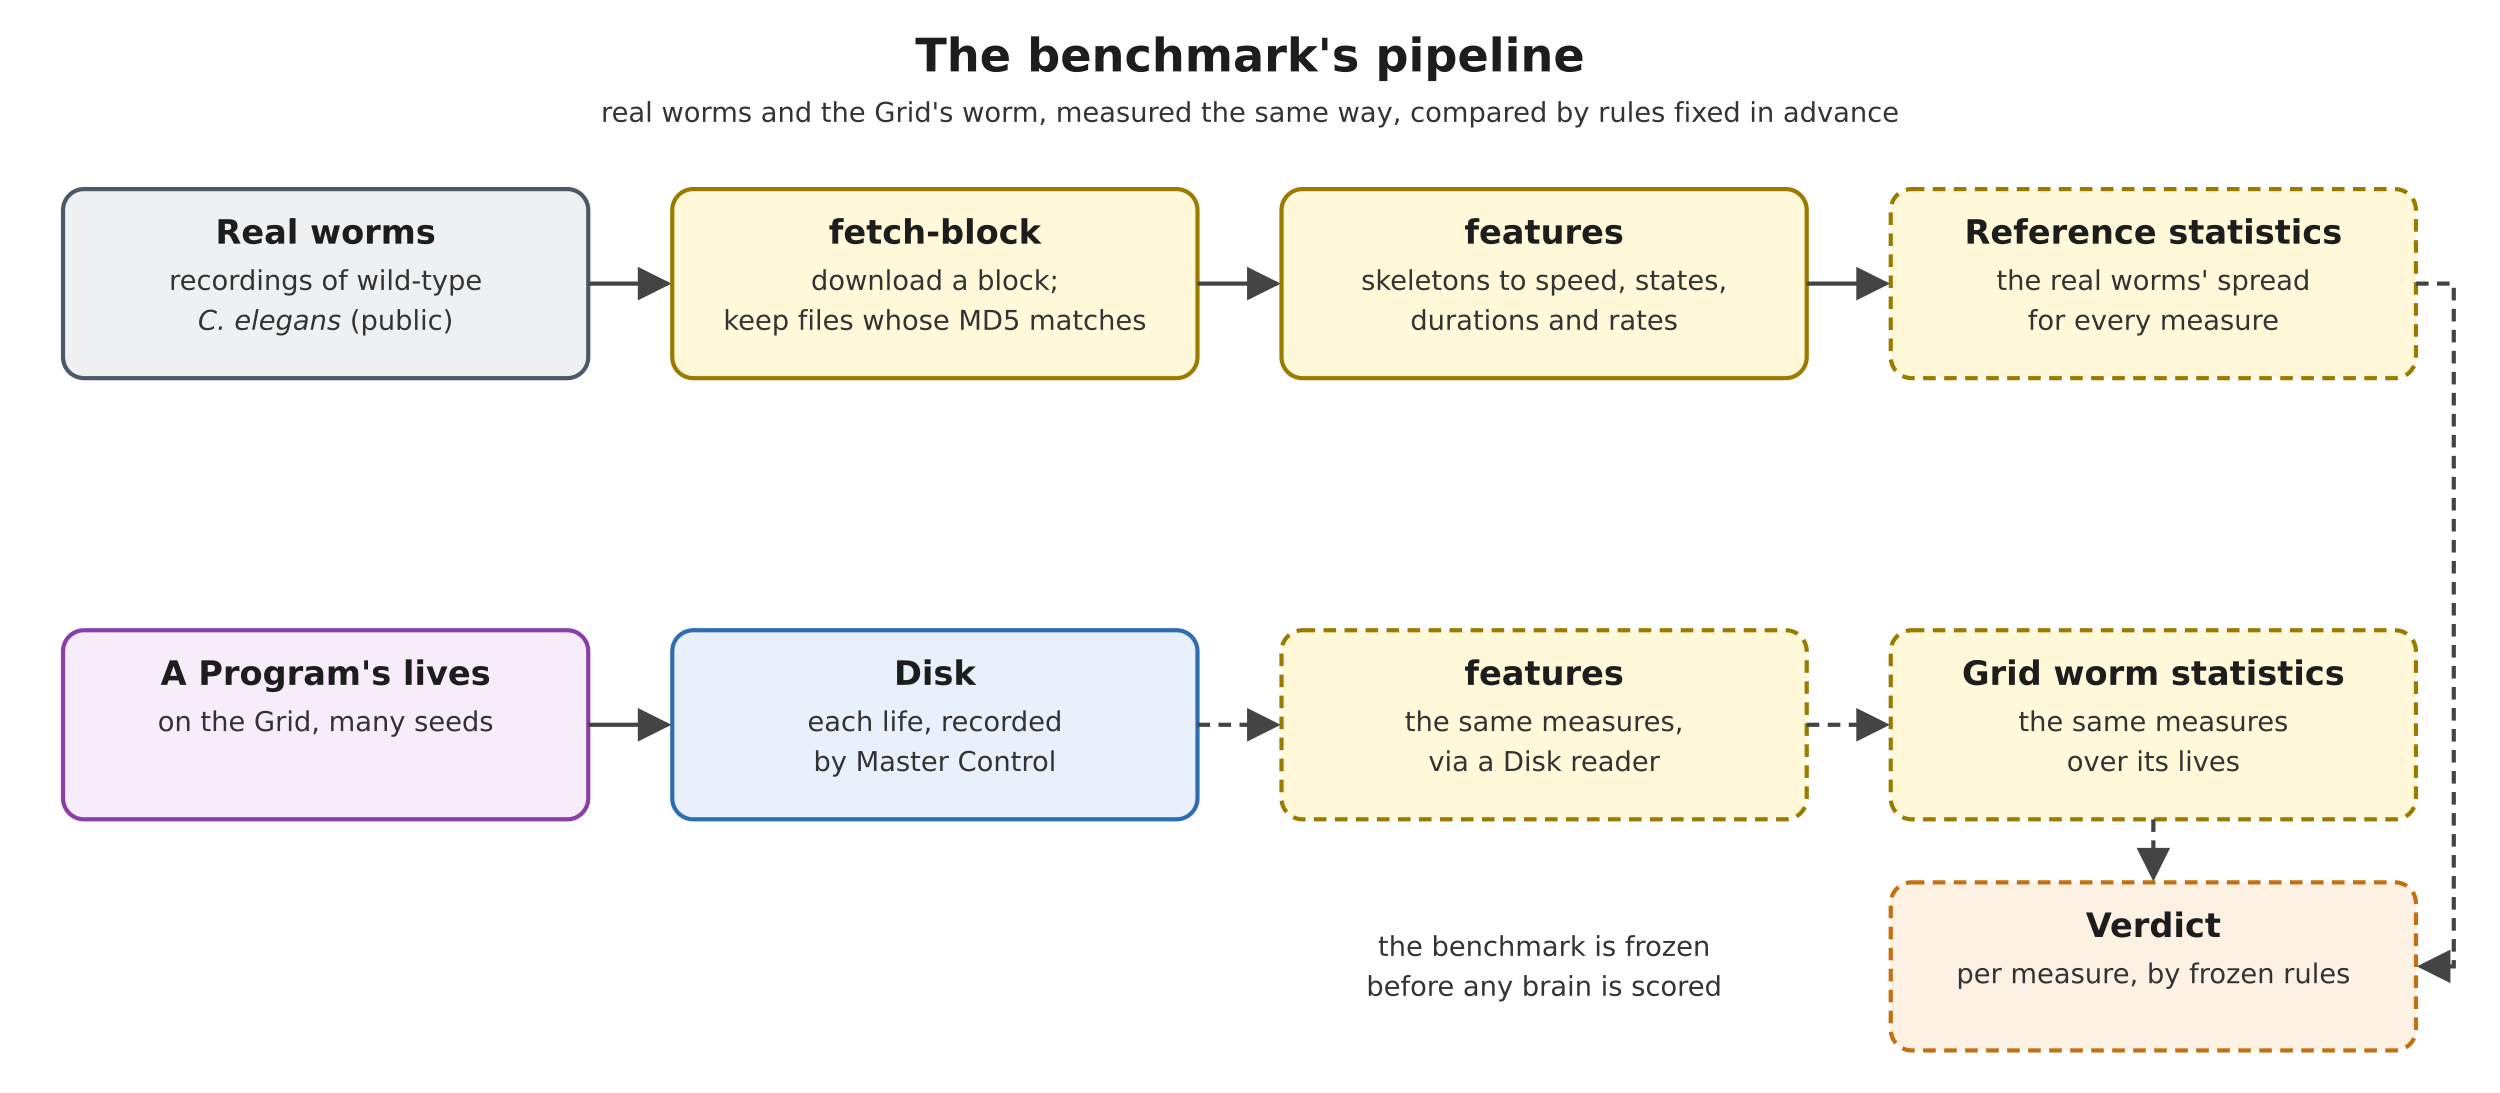
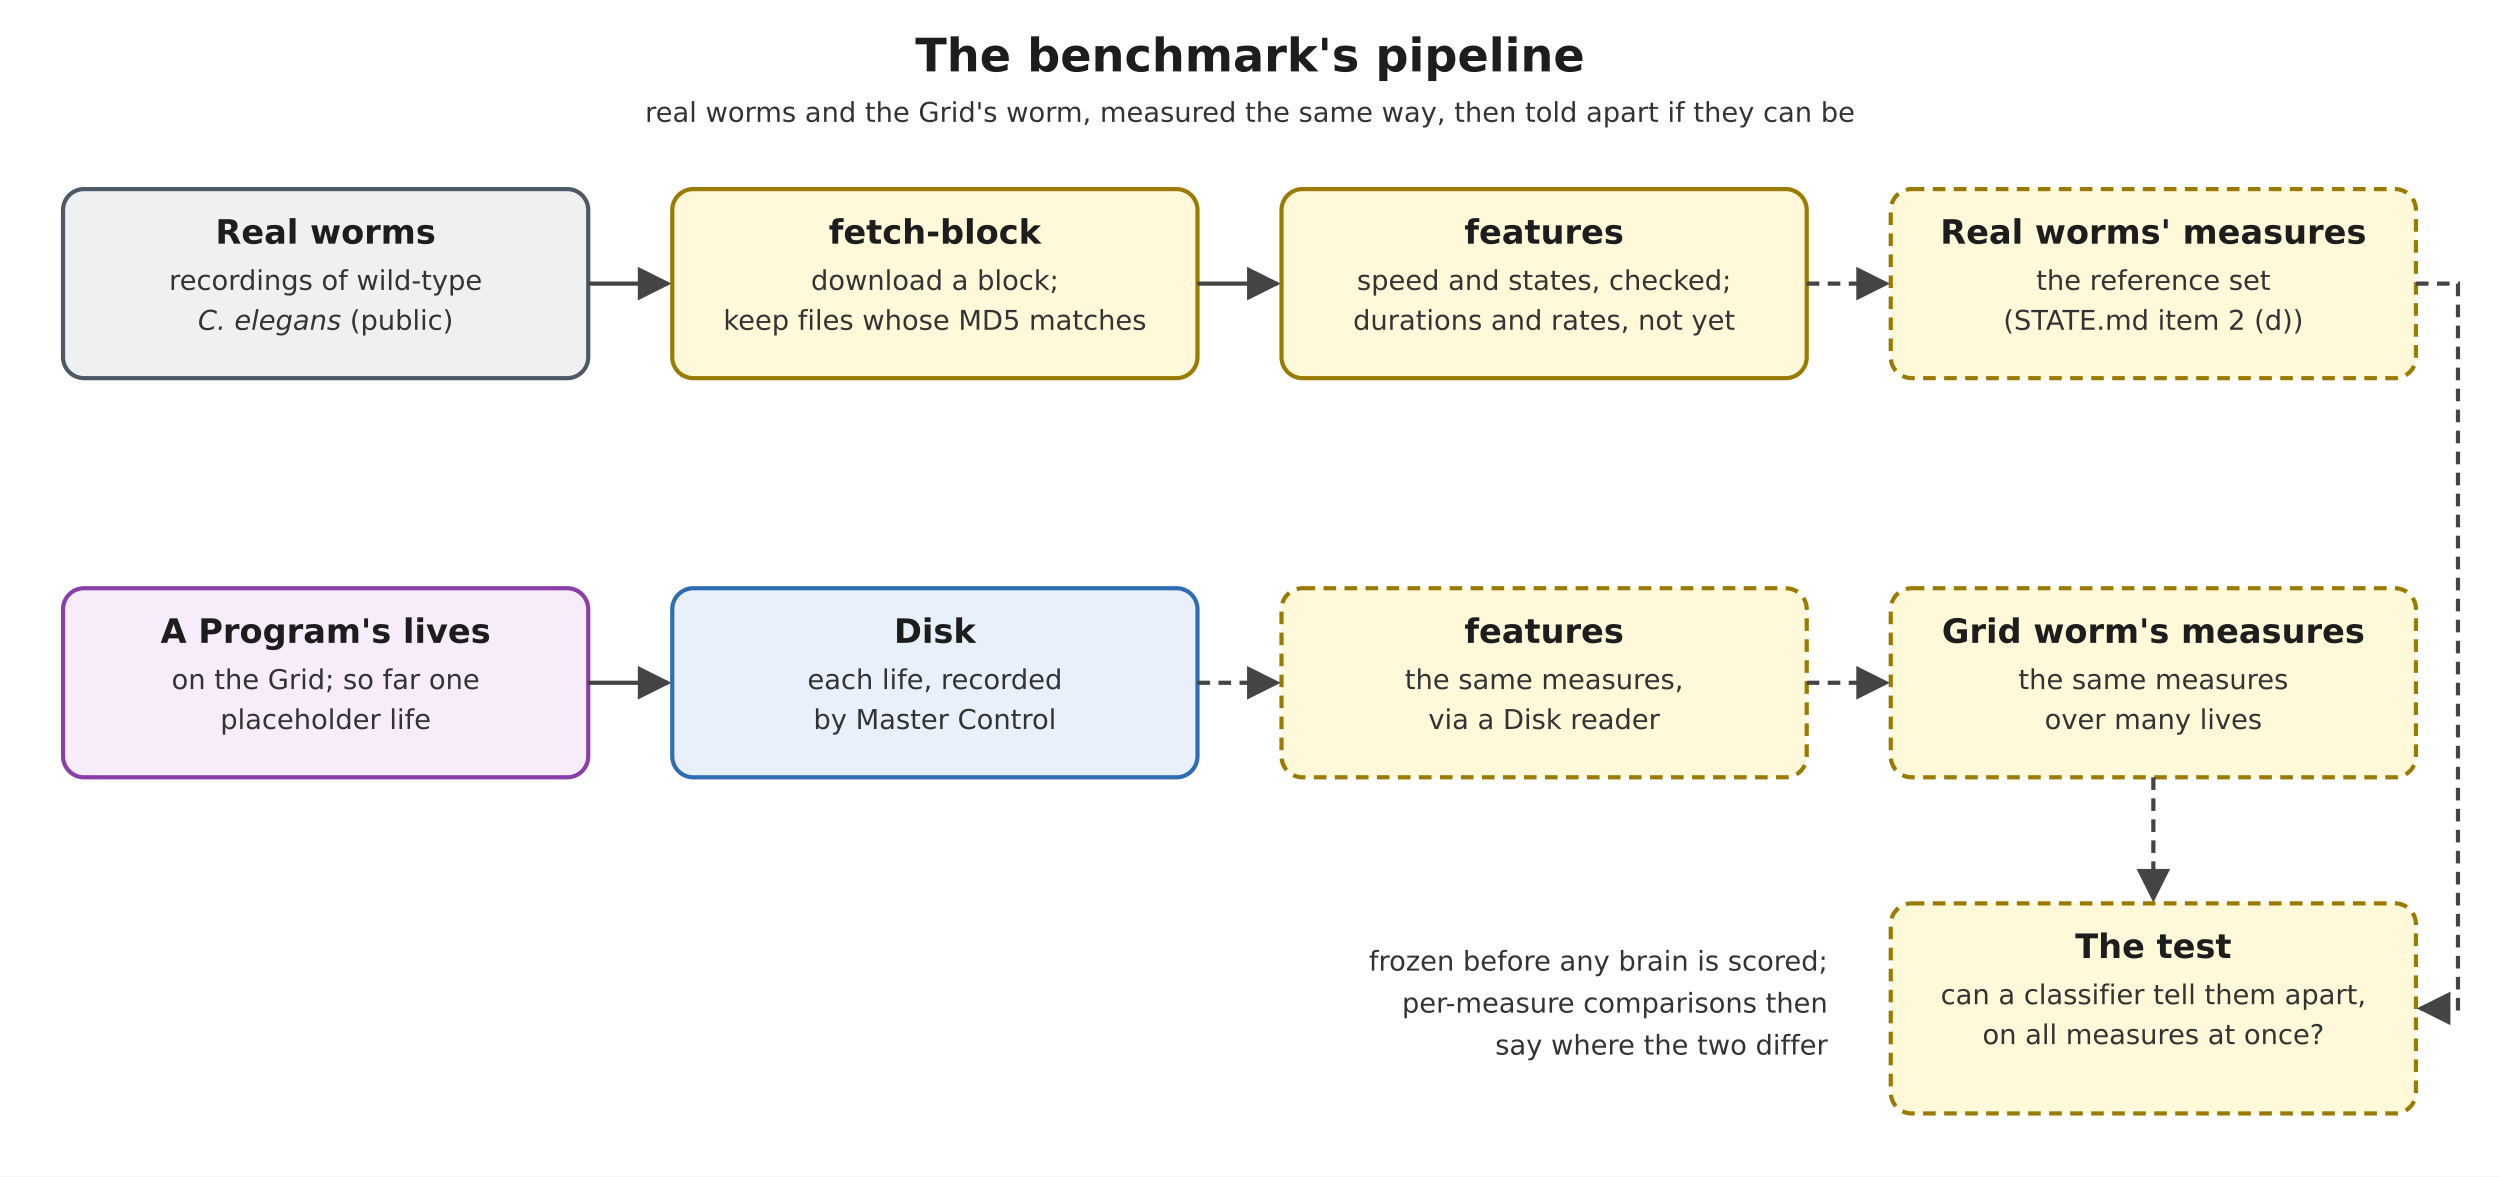
- <svg xmlns="http://www.w3.org/2000/svg" width="1190" height="520" viewBox="0 0 1190 520" font-family="DejaVu Sans, Verdana, Arial, sans-serif">
+ <svg xmlns="http://www.w3.org/2000/svg" width="1190" height="560" viewBox="0 0 1190 560" font-family="DejaVu Sans, Verdana, Arial, sans-serif">
  <defs>
    <marker id="head" viewBox="0 0 10 10" refX="9" refY="5" markerWidth="8" markerHeight="8" orient="auto-start-reverse">
      <path d="M 0 0 L 10 5 L 0 10 z" fill="#444444" />
    </marker>
  </defs>
-   <rect x="0" y="0" width="1190" height="520" fill="#ffffff" />
+   <rect x="0" y="0" width="1190" height="560" fill="#ffffff" />
  <text x="595" y="34" text-anchor="middle" font-size="22" font-weight="bold" fill="#1d1d1d">The benchmark's pipeline</text>
-   <text x="595" y="58" text-anchor="middle" font-size="13" fill="#333333">real worms and the Grid's worm, measured the same way, compared by rules fixed in advance</text>
+   <text x="595" y="58" text-anchor="middle" font-size="13" fill="#333333">real worms and the Grid's worm, measured the same way, then told apart if they can be</text>
  <rect x="30" y="90" width="250" height="90" rx="10" fill="#eef0f2" stroke="#4d5a66" stroke-width="2" />
  <text x="155" y="116" text-anchor="middle" font-size="16" font-weight="bold" fill="#1d1d1d">Real worms</text>
  <text x="155" y="138" text-anchor="middle" font-size="13" fill="#333333">recordings of wild-type</text>
  <text x="155" y="157" text-anchor="middle" font-size="13" fill="#333333">
    <tspan font-style="italic">C. elegans</tspan> (public)</text>
  <rect x="320" y="90" width="250" height="90" rx="10" fill="#fff8d9" stroke="#9a7b00" stroke-width="2" />
  <text x="445" y="116" text-anchor="middle" font-size="16" font-weight="bold" fill="#1d1d1d">fetch-block</text>
  <text x="445" y="138" text-anchor="middle" font-size="13" fill="#333333">download a block;</text>
  <text x="445" y="157" text-anchor="middle" font-size="13" fill="#333333">keep files whose MD5 matches</text>
  <rect x="610" y="90" width="250" height="90" rx="10" fill="#fff8d9" stroke="#9a7b00" stroke-width="2" />
  <text x="735" y="116" text-anchor="middle" font-size="16" font-weight="bold" fill="#1d1d1d">features</text>
-   <text x="735" y="138" text-anchor="middle" font-size="13" fill="#333333">skeletons to speed, states,</text>
-   <text x="735" y="157" text-anchor="middle" font-size="13" fill="#333333">durations and rates</text>
+   <text x="735" y="138" text-anchor="middle" font-size="13" fill="#333333">speed and states, checked;</text>
+   <text x="735" y="157" text-anchor="middle" font-size="13" fill="#333333">durations and rates, not yet</text>
  <rect x="900" y="90" width="250" height="90" rx="10" fill="#fff8d9" stroke="#9a7b00" stroke-width="2" stroke-dasharray="6 4" />
-   <text x="1025" y="116" text-anchor="middle" font-size="16" font-weight="bold" fill="#1d1d1d">Reference statistics</text>
-   <text x="1025" y="138" text-anchor="middle" font-size="13" fill="#333333">the real worms' spread</text>
-   <text x="1025" y="157" text-anchor="middle" font-size="13" fill="#333333">for every measure</text>
+   <text x="1025" y="116" text-anchor="middle" font-size="16" font-weight="bold" fill="#1d1d1d">Real worms' measures</text>
+   <text x="1025" y="138" text-anchor="middle" font-size="13" fill="#333333">the reference set</text>
+   <text x="1025" y="157" text-anchor="middle" font-size="13" fill="#333333">(STATE.md item 2 (d))</text>
  <path d="M 280 135 L 318 135" fill="none" stroke="#444444" stroke-width="2" marker-end="url(#head)" />
  <path d="M 570 135 L 608 135" fill="none" stroke="#444444" stroke-width="2" marker-end="url(#head)" />
-   <path d="M 860 135 L 898 135" fill="none" stroke="#444444" stroke-width="2" marker-end="url(#head)" />
-   <rect x="30" y="300" width="250" height="90" rx="10" fill="#f6ecfa" stroke="#8a3fa8" stroke-width="2" />
-   <text x="155" y="326" text-anchor="middle" font-size="16" font-weight="bold" fill="#1d1d1d">A Program's lives</text>
-   <text x="155" y="348" text-anchor="middle" font-size="13" fill="#333333">on the Grid, many seeds</text>
-   <rect x="320" y="300" width="250" height="90" rx="10" fill="#e8f1fb" stroke="#2f6db3" stroke-width="2" />
-   <text x="445" y="326" text-anchor="middle" font-size="16" font-weight="bold" fill="#1d1d1d">Disk</text>
-   <text x="445" y="348" text-anchor="middle" font-size="13" fill="#333333">each life, recorded</text>
-   <text x="445" y="367" text-anchor="middle" font-size="13" fill="#333333">by Master Control</text>
-   <rect x="610" y="300" width="250" height="90" rx="10" fill="#fff8d9" stroke="#9a7b00" stroke-width="2" stroke-dasharray="6 4" />
-   <text x="735" y="326" text-anchor="middle" font-size="16" font-weight="bold" fill="#1d1d1d">features</text>
-   <text x="735" y="348" text-anchor="middle" font-size="13" fill="#333333">the same measures,</text>
-   <text x="735" y="367" text-anchor="middle" font-size="13" fill="#333333">via a Disk reader</text>
-   <rect x="900" y="300" width="250" height="90" rx="10" fill="#fff8d9" stroke="#9a7b00" stroke-width="2" stroke-dasharray="6 4" />
-   <text x="1025" y="326" text-anchor="middle" font-size="16" font-weight="bold" fill="#1d1d1d">Grid worm statistics</text>
-   <text x="1025" y="348" text-anchor="middle" font-size="13" fill="#333333">the same measures</text>
-   <text x="1025" y="367" text-anchor="middle" font-size="13" fill="#333333">over its lives</text>
-   <path d="M 280 345 L 318 345" fill="none" stroke="#444444" stroke-width="2" marker-end="url(#head)" />
-   <path d="M 570 345 L 608 345" fill="none" stroke="#444444" stroke-width="2" stroke-dasharray="6 4" marker-end="url(#head)" />
-   <path d="M 860 345 L 898 345" fill="none" stroke="#444444" stroke-width="2" stroke-dasharray="6 4" marker-end="url(#head)" />
-   <rect x="900" y="420" width="250" height="80" rx="10" fill="#fdf1e3" stroke="#c46f12" stroke-width="2" stroke-dasharray="6 4" />
-   <text x="1025" y="446" text-anchor="middle" font-size="16" font-weight="bold" fill="#1d1d1d">Verdict</text>
-   <text x="1025" y="468" text-anchor="middle" font-size="13" fill="#333333">per measure, by frozen rules</text>
-   <path d="M 1150 135 L 1168 135 L 1168 460 L 1152 460" fill="none" stroke="#444444" stroke-width="2" stroke-dasharray="6 4" marker-end="url(#head)" />
-   <path d="M 1025 390 L 1025 418" fill="none" stroke="#444444" stroke-width="2" stroke-dasharray="6 4" marker-end="url(#head)" />
-   <text x="735" y="455" text-anchor="middle" font-size="13" fill="#333333">the benchmark is frozen</text>
-   <text x="735" y="474" text-anchor="middle" font-size="13" fill="#333333">before any brain is scored</text>
+   <path d="M 860 135 L 898 135" fill="none" stroke="#444444" stroke-width="2" stroke-dasharray="6 4" marker-end="url(#head)" />
+   <rect x="30" y="280" width="250" height="90" rx="10" fill="#f6ecfa" stroke="#8a3fa8" stroke-width="2" />
+   <text x="155" y="306" text-anchor="middle" font-size="16" font-weight="bold" fill="#1d1d1d">A Program's lives</text>
+   <text x="155" y="328" text-anchor="middle" font-size="13" fill="#333333">on the Grid; so far one</text>
+   <text x="155" y="347" text-anchor="middle" font-size="13" fill="#333333">placeholder life</text>
+   <rect x="320" y="280" width="250" height="90" rx="10" fill="#e8f1fb" stroke="#2f6db3" stroke-width="2" />
+   <text x="445" y="306" text-anchor="middle" font-size="16" font-weight="bold" fill="#1d1d1d">Disk</text>
+   <text x="445" y="328" text-anchor="middle" font-size="13" fill="#333333">each life, recorded</text>
+   <text x="445" y="347" text-anchor="middle" font-size="13" fill="#333333">by Master Control</text>
+   <rect x="610" y="280" width="250" height="90" rx="10" fill="#fff8d9" stroke="#9a7b00" stroke-width="2" stroke-dasharray="6 4" />
+   <text x="735" y="306" text-anchor="middle" font-size="16" font-weight="bold" fill="#1d1d1d">features</text>
+   <text x="735" y="328" text-anchor="middle" font-size="13" fill="#333333">the same measures,</text>
+   <text x="735" y="347" text-anchor="middle" font-size="13" fill="#333333">via a Disk reader</text>
+   <rect x="900" y="280" width="250" height="90" rx="10" fill="#fff8d9" stroke="#9a7b00" stroke-width="2" stroke-dasharray="6 4" />
+   <text x="1025" y="306" text-anchor="middle" font-size="16" font-weight="bold" fill="#1d1d1d">Grid worm's measures</text>
+   <text x="1025" y="328" text-anchor="middle" font-size="13" fill="#333333">the same measures</text>
+   <text x="1025" y="347" text-anchor="middle" font-size="13" fill="#333333">over many lives</text>
+   <path d="M 280 325 L 318 325" fill="none" stroke="#444444" stroke-width="2" marker-end="url(#head)" />
+   <path d="M 570 325 L 608 325" fill="none" stroke="#444444" stroke-width="2" stroke-dasharray="6 4" marker-end="url(#head)" />
+   <path d="M 860 325 L 898 325" fill="none" stroke="#444444" stroke-width="2" stroke-dasharray="6 4" marker-end="url(#head)" />
+   <rect x="900" y="430" width="250" height="100" rx="10" fill="#fff8d9" stroke="#9a7b00" stroke-width="2" stroke-dasharray="6 4" />
+   <text x="1025" y="456" text-anchor="middle" font-size="16" font-weight="bold" fill="#1d1d1d">The test</text>
+   <text x="1025" y="478" text-anchor="middle" font-size="13" fill="#333333">can a classifier tell them apart,</text>
+   <text x="1025" y="497" text-anchor="middle" font-size="13" fill="#333333">on all measures at once?</text>
+   <path d="M 1150 135 L 1170 135 L 1170 480 L 1152 480" fill="none" stroke="#444444" stroke-width="2" stroke-dasharray="6 4" marker-end="url(#head)" />
+   <path d="M 1025 370 L 1025 428" fill="none" stroke="#444444" stroke-width="2" stroke-dasharray="6 4" marker-end="url(#head)" />
+   <text x="870" y="462" text-anchor="end" font-size="13" fill="#333333">frozen before any brain is scored;</text>
+   <text x="870" y="482" text-anchor="end" font-size="13" fill="#333333">per-measure comparisons then</text>
+   <text x="870" y="502" text-anchor="end" font-size="13" fill="#333333">say where the two differ</text>
</svg>
